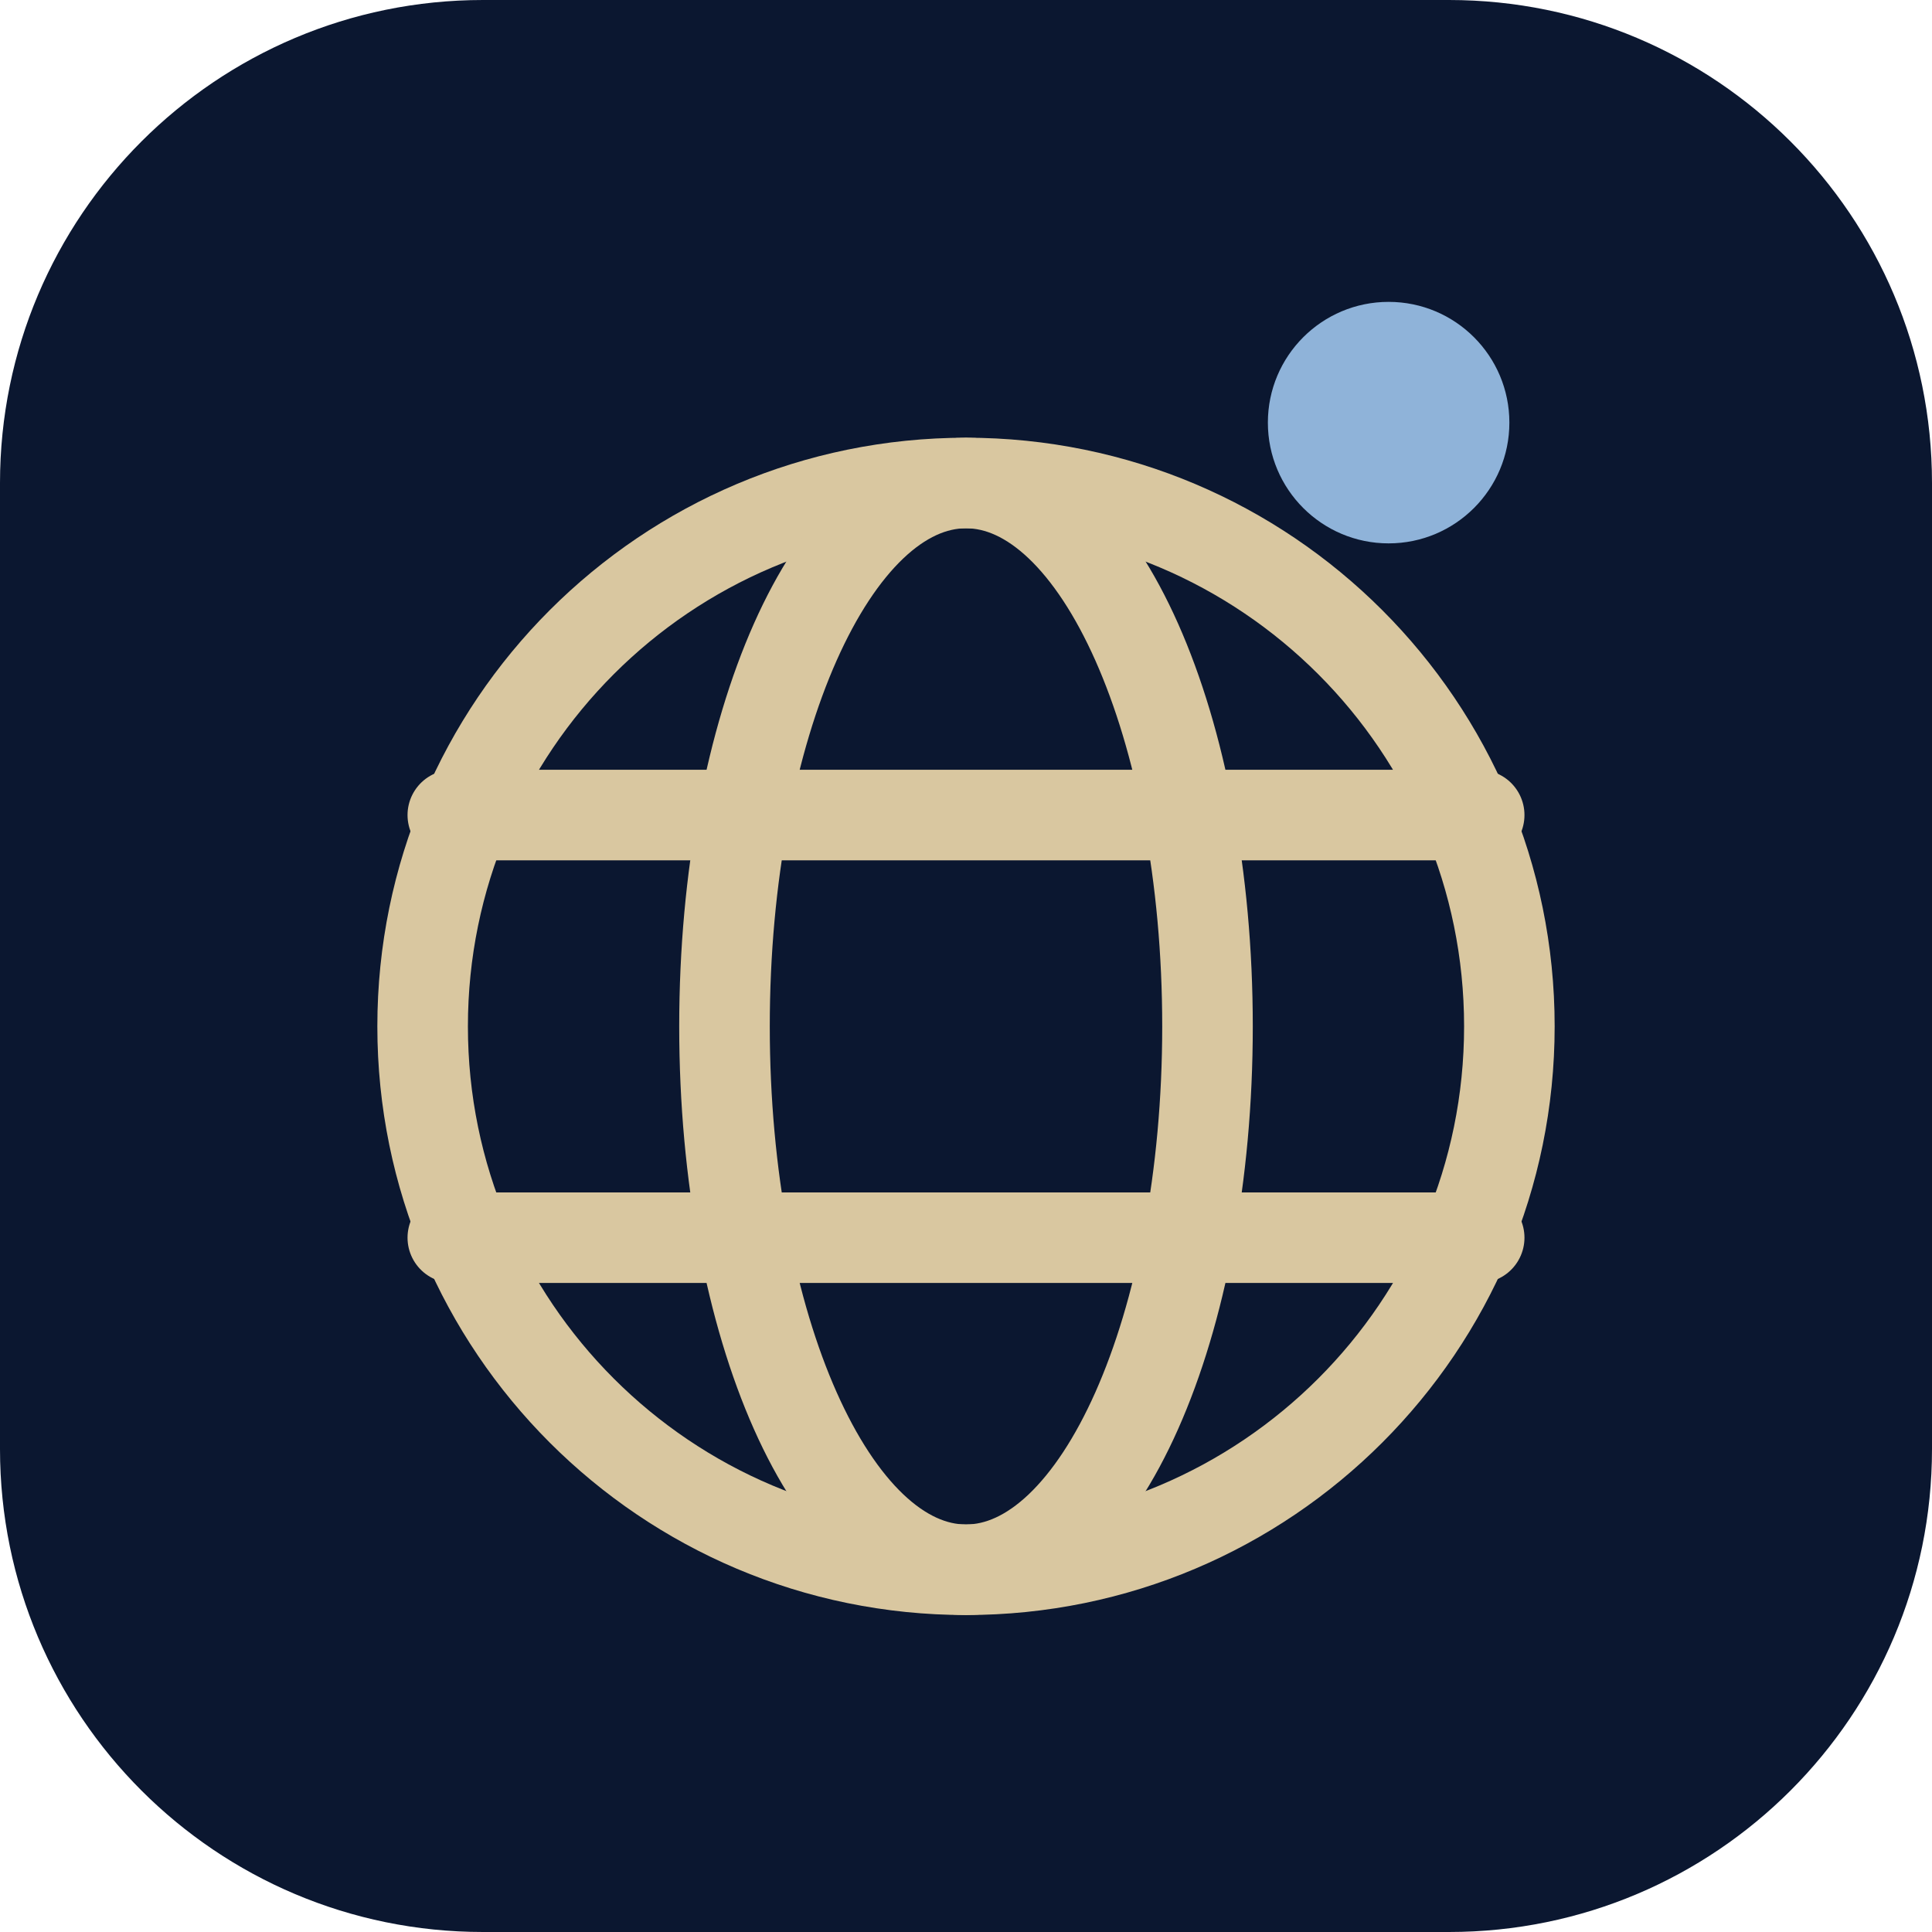
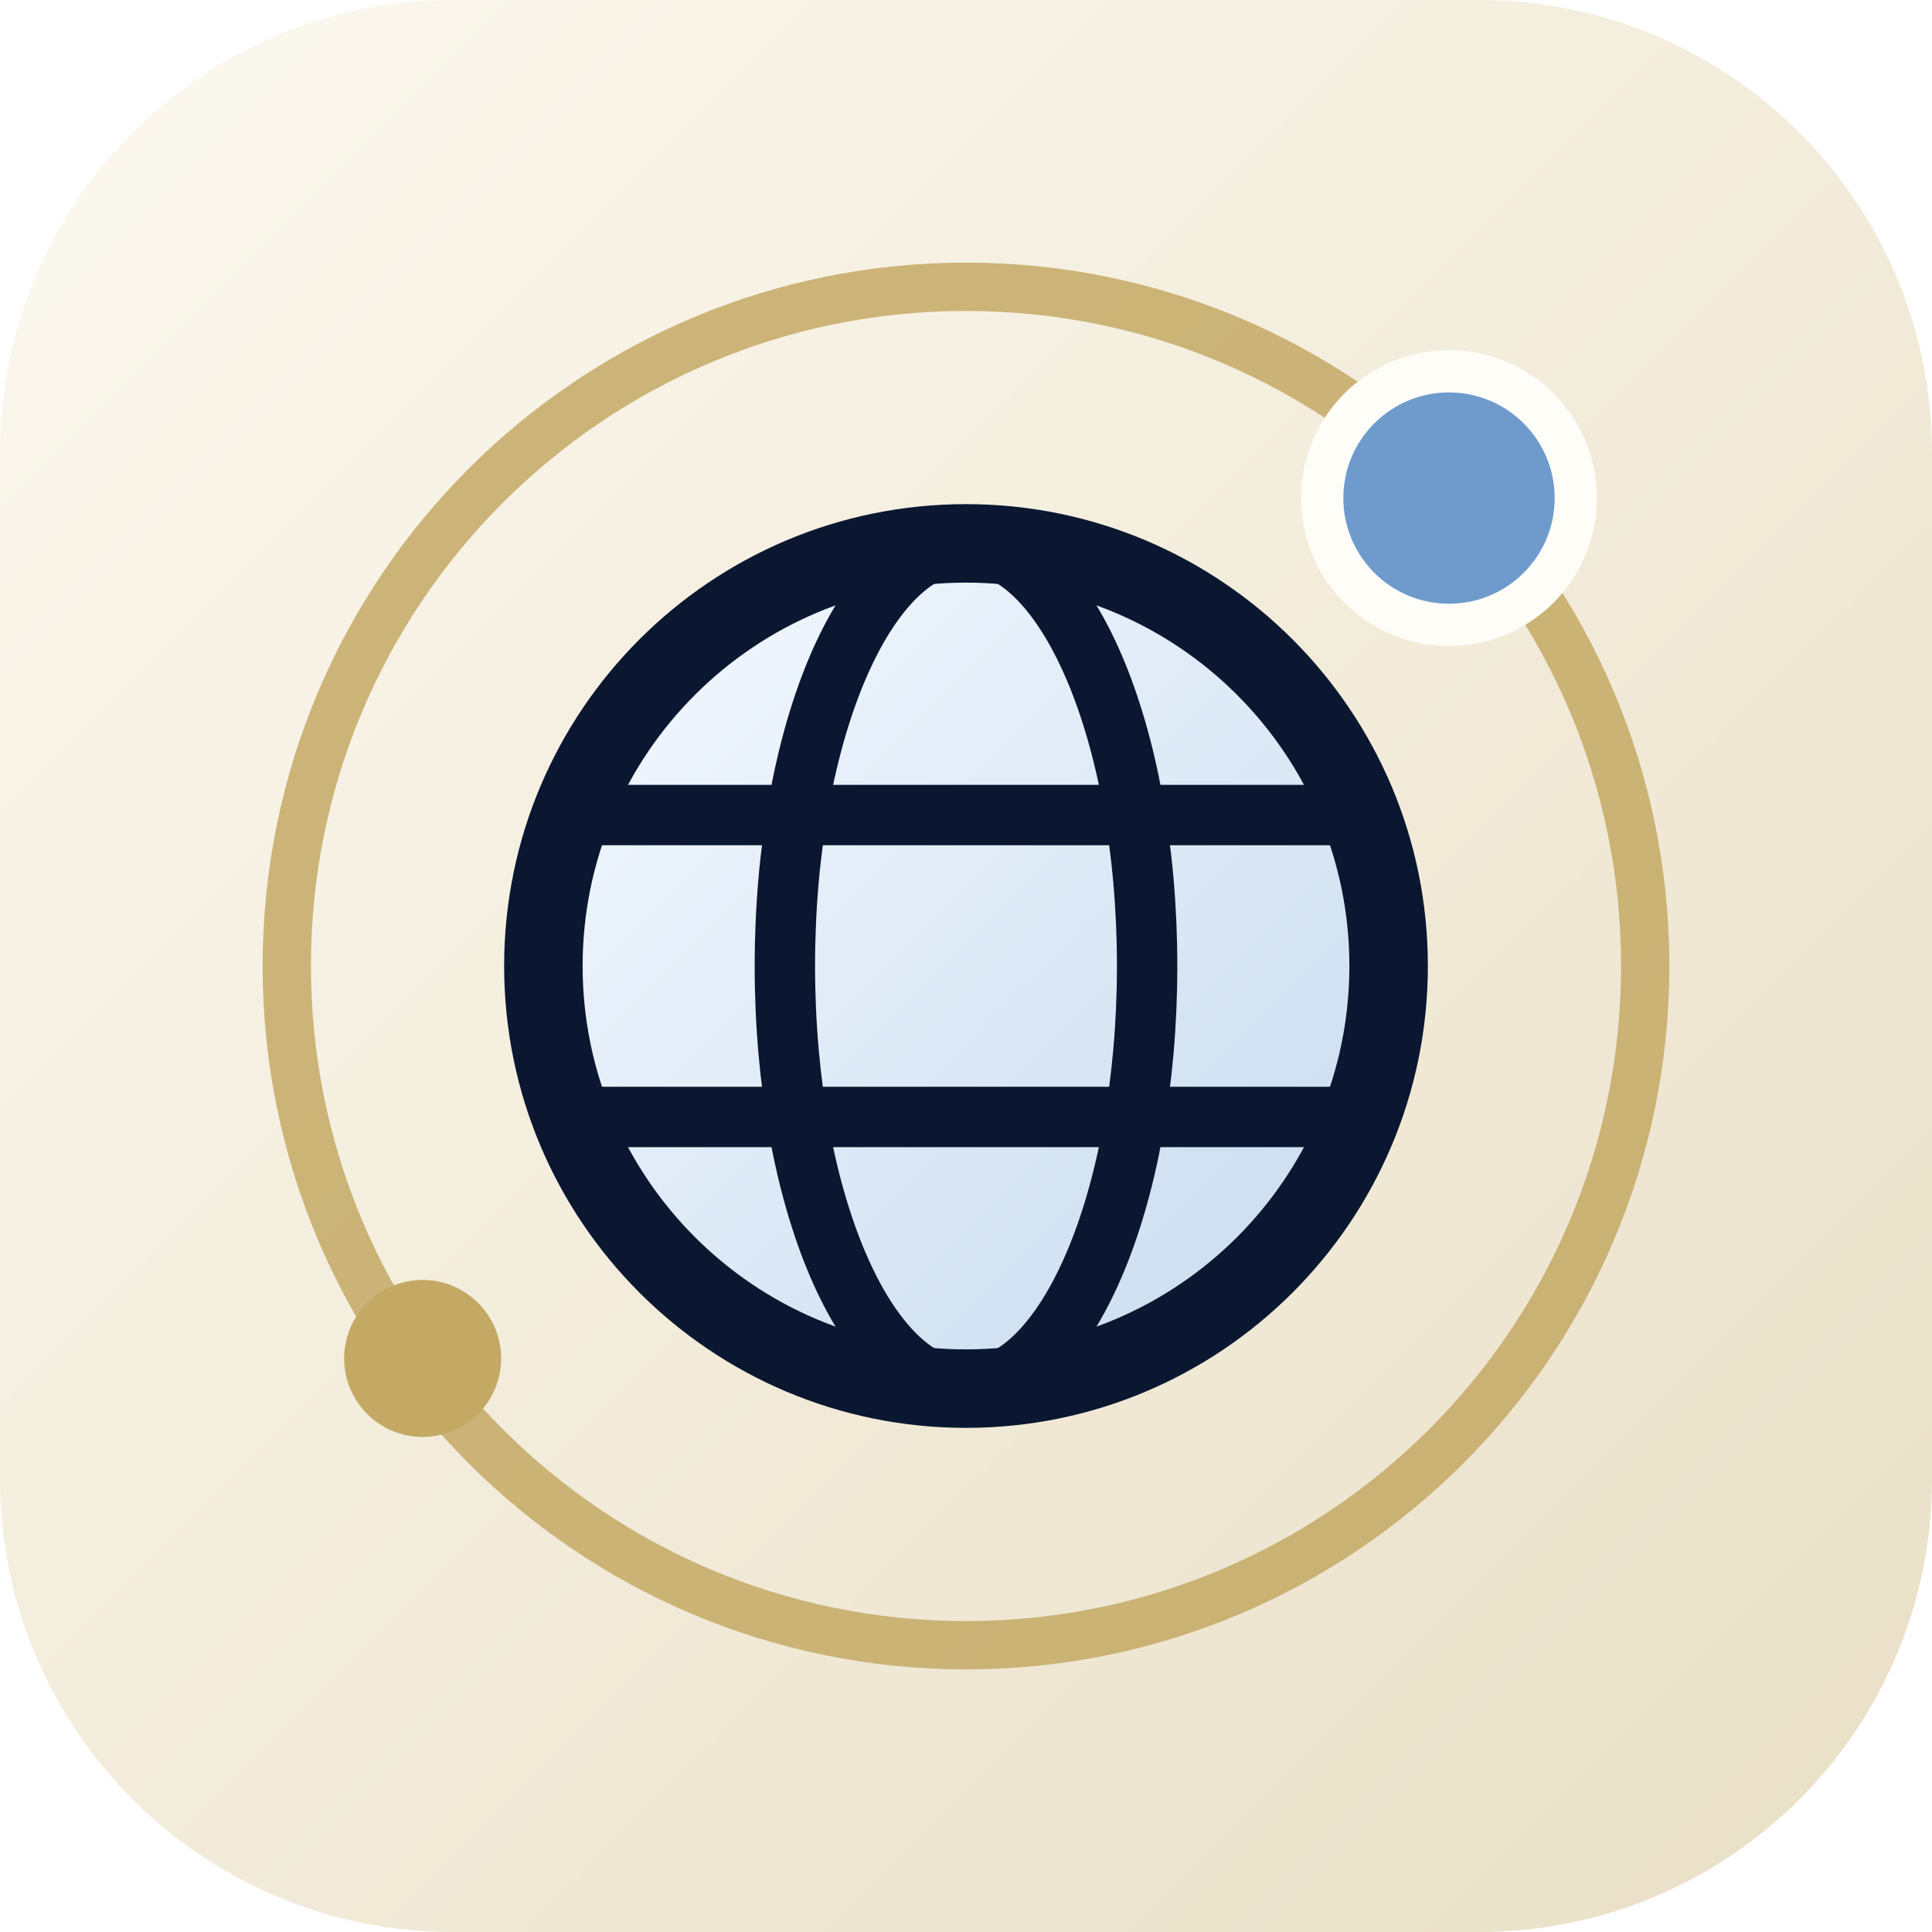
<svg xmlns="http://www.w3.org/2000/svg" viewBox="0 0 64 64">
-   <rect width="64" height="64" rx="16" fill="#0b1730" />
-   <g fill="none" stroke="#d9c7a0" stroke-width="3" stroke-linecap="round">
-     <circle cx="32" cy="34" r="18" />
-     <ellipse cx="32" cy="34" rx="8" ry="18" />
-     <path d="M15 27h34M15 41h34" />
-   </g>
-   <circle cx="46" cy="14" r="4" fill="#8fb3d9" />
+   <defs>
+     <linearGradient id="b" x1="0" y1="0" x2="1" y2="1">
+       <stop offset="0" stop-color="#fcf9f0" />
+       <stop offset="1" stop-color="#e9dfc6" />
+     </linearGradient>
+     <linearGradient id="g" x1="0" y1="0" x2="1" y2="1">
+       <stop offset="0" stop-color="#f6faff" />
+       <stop offset="1" stop-color="#c6daee" />
+     </linearGradient>
+   </defs>
+   <rect width="64" height="64" rx="15" fill="url(#b)" />
+   <circle cx="32" cy="32" r="22.5" fill="none" stroke="#c4a965" stroke-width="1.6" opacity=".85" />
+   <circle cx="32" cy="32" r="14" fill="url(#g)" stroke="#0b1730" stroke-width="2.6" />
+   <ellipse cx="32" cy="32" rx="6" ry="14" fill="none" stroke="#0b1730" stroke-width="2" />
+   <path d="M19.5 27h25M19.5 37h25" stroke="#0b1730" stroke-width="2" stroke-linecap="round" />
+   <circle cx="48" cy="16.5" r="4.2" fill="#6f9bcc" stroke="#fffdf8" stroke-width="1.4" />
+   <circle cx="14" cy="45" r="2.6" fill="#c4a965" />
</svg>
